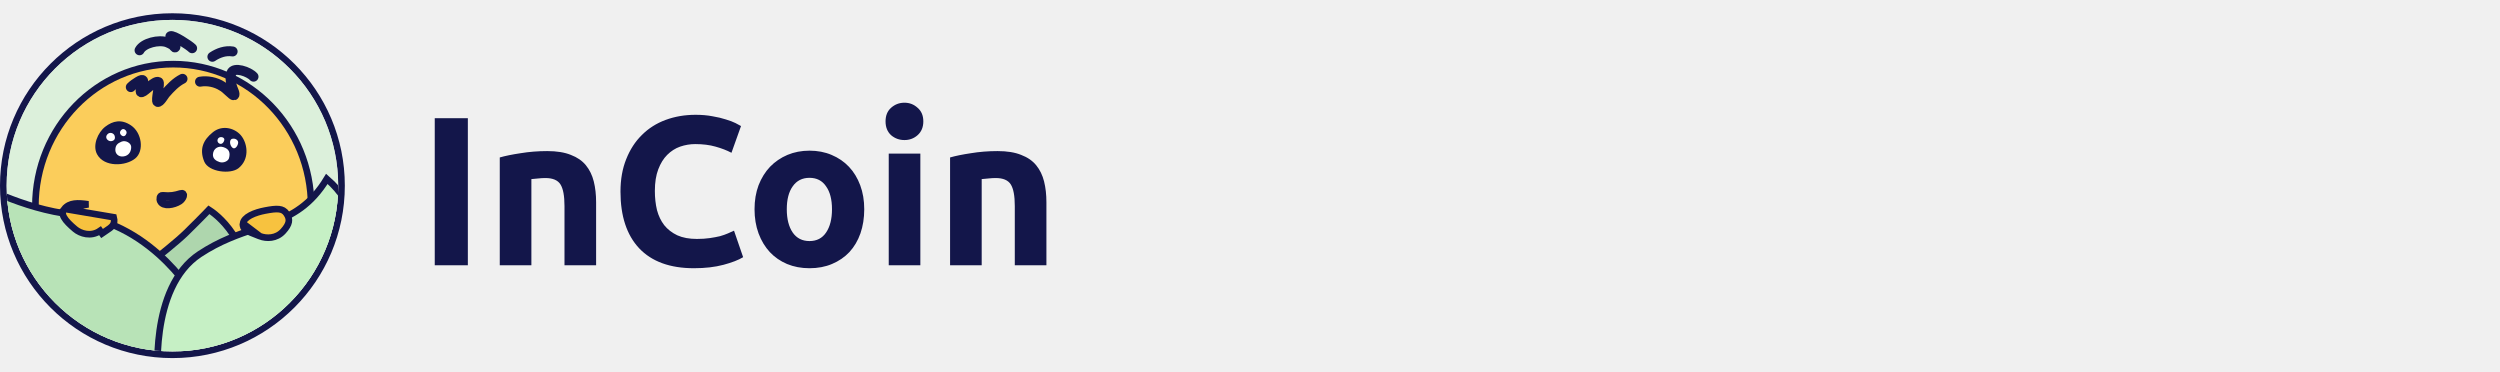
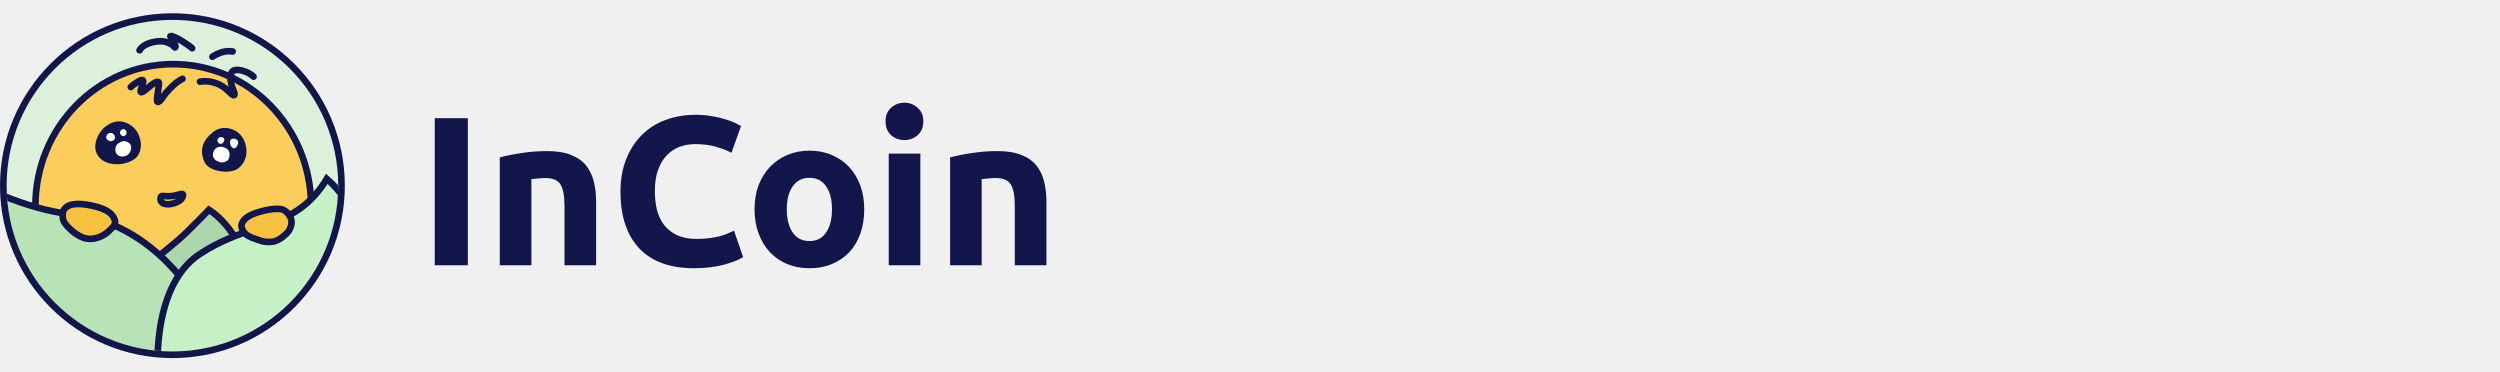
<svg xmlns="http://www.w3.org/2000/svg" width="377" height="56" viewBox="0 0 377 56" fill="none">
-   <circle cx="26" cy="28" r="25.5" fill="#D9D9D9" stroke="#13164A" />
-   <g clip-path="url(#clip0_1805_4540)">
+   <g clip-path="url(#clip0_1717_11789)">
    <path d="M1 28C1 14.193 12.193 3 26 3C39.807 3 51 14.193 51 28C51 41.807 39.807 53 26 53C12.193 53 1 41.807 1 28Z" fill="#DCF0DB" />
-     <mask id="mask0_1805_4540" style="mask-type:luminance" maskUnits="userSpaceOnUse" x="1" y="3" width="50" height="50">
+     <mask id="mask0_1717_11789" style="mask-type:luminance" maskUnits="userSpaceOnUse" x="1" y="3" width="50" height="50">
      <path d="M1 28C1 14.193 12.193 3 26 3C39.807 3 51 14.193 51 28C51 41.807 39.807 53 26 53C12.193 53 1 41.807 1 28Z" fill="white" />
    </mask>
-     <g mask="url(#mask0_1805_4540)">
-       <path d="M5.336 31.109C5.336 19.256 14.658 9.673 26.126 9.673C37.594 9.673 46.917 19.256 46.917 31.109C46.917 42.961 37.594 52.544 26.126 52.544C14.658 52.544 5.336 42.961 5.336 31.109Z" fill="#FBCD5B" stroke="#13164A" />
-       <path d="M19.765 18.914C21.385 20.011 21.786 22.756 20.386 23.9C18.954 25.07 15.704 25.251 14.635 23.256C13.919 21.92 14.755 19.963 15.876 19.104C16.997 18.245 18.286 17.911 19.765 18.914Z" fill="#13164A" />
-       <path d="M30.794 24.353C31.441 25.949 34.772 26.33 35.976 25.356C37.585 24.055 37.372 21.878 36.496 20.625C35.621 19.37 33.611 18.734 32.123 19.92C30.65 21.095 30.03 22.468 30.794 24.353Z" fill="#13164A" />
-       <path d="M18.333 21.358C18.946 21.107 19.757 21.561 19.782 22.133C19.807 22.705 19.524 23.511 18.559 23.599C17.883 23.661 17.369 23.203 17.393 22.556C17.418 21.909 17.719 21.61 18.333 21.358Z" fill="white" />
-       <path d="M18.289 19.595C18.64 19.253 19.044 19.648 19.086 19.921C19.128 20.194 18.865 20.604 18.55 20.53C18.235 20.457 17.86 20.014 18.289 19.595Z" fill="white" />
-       <path d="M16.199 20.247C16.555 19.86 17.165 20.058 17.291 20.488C17.417 20.919 17.259 21.213 16.787 21.286C16.314 21.36 15.705 20.782 16.199 20.247Z" fill="white" />
-       <path d="M32.113 23.236C32.19 22.388 32.93 21.956 33.678 22.186C34.602 22.469 34.748 23.067 34.529 23.866C34.413 24.286 33.709 24.633 33.121 24.444C32.591 24.273 32.05 23.939 32.113 23.236Z" fill="white" />
-       <path d="M34.97 20.947C35.4 20.796 35.904 21.073 35.915 21.482C35.925 21.892 35.463 22.658 35.033 22.259C34.602 21.86 34.581 21.083 34.97 20.947Z" fill="white" />
-       <path d="M32.974 20.8C33.284 20.529 33.92 20.716 33.825 21.125C33.731 21.535 33.416 21.829 33.069 21.64C32.722 21.451 32.722 21.02 32.974 20.8Z" fill="white" />
-       <path d="M19.724 13.137C20.052 12.809 20.442 12.543 20.838 12.302C22.618 11.218 20.611 14.1 21.395 13.904C21.89 13.78 23.351 12.095 23.903 12.371C24.192 12.515 23.434 15.201 23.764 15.367C24.076 15.522 24.788 14.296 24.948 14.113C25.682 13.274 26.513 12.39 27.525 11.884" stroke="#13164A" stroke-width="1.5" stroke-miterlimit="10" stroke-linecap="round" stroke-linejoin="round" />
-       <path d="M30.161 12.32C31.273 12.123 32.555 12.384 33.501 13C34.126 13.313 35.052 14.445 35.277 14.376C35.552 14.29 35.109 13.411 35.056 13.262C34.817 12.592 34.647 11.72 34.889 11.012C35.233 10.002 37.563 10.812 38.232 11.563" stroke="#13164A" stroke-width="1.5" stroke-miterlimit="10" stroke-linecap="round" stroke-linejoin="round" />
-       <path d="M21.043 7.584C21.622 6.485 23.968 5.916 25.214 6.386C25.439 6.471 25.813 6.655 26.023 6.789C26.173 6.885 26.334 7.271 26.438 7.127C26.619 6.878 25.872 5.821 25.748 5.599C25.723 5.555 25.66 5.48 25.704 5.457C26.117 5.242 28.589 6.875 28.973 7.275" stroke="#13164A" stroke-width="1.5" stroke-miterlimit="10" stroke-linecap="round" stroke-linejoin="round" />
-       <path d="M32.027 8.563C32.922 7.965 34.004 7.583 35.083 7.761" stroke="#13164A" stroke-width="1.5" stroke-miterlimit="10" stroke-linecap="round" stroke-linejoin="round" />
-       <path d="M27.231 29.266C26.412 29.523 25.727 29.673 24.522 29.55C24.188 29.515 24.115 30.003 24.262 30.31C24.64 31.101 26.172 30.843 27.049 30.28C27.575 29.941 27.917 29.05 27.231 29.266Z" stroke="#13164A" stroke-width="1.2" stroke-miterlimit="10" stroke-linecap="round" stroke-linejoin="round" />
-       <path d="M17.978 43.193C18.174 43.047 18.413 42.867 18.688 42.661C19.48 42.066 20.564 41.245 21.732 40.343C24.058 38.545 26.747 36.398 28.103 35.065C29.438 33.755 30.357 32.824 30.942 32.221C31.186 31.969 31.373 31.774 31.507 31.632C31.639 31.716 31.806 31.829 32.002 31.973C32.515 32.351 33.218 32.946 33.965 33.801C35.454 35.508 37.121 38.264 37.772 42.444C38.084 44.451 37.57 45.803 36.681 46.743C35.769 47.708 34.41 48.295 32.944 48.635C31.485 48.974 29.976 49.056 28.822 49.052C28.247 49.05 27.766 49.026 27.428 49.003C27.26 48.992 27.128 48.98 27.039 48.972C27.032 48.971 27.025 48.971 27.018 48.97L17.978 43.193Z" fill="#AED6AD" stroke="#13164A" />
-       <path d="M29.548 45.06C29.64 45.213 29.711 45.334 29.759 45.419L28.321 55.349L3.18 51.917L-2.791 28.032C-2.715 28.07 -2.634 28.111 -2.55 28.152C-1.762 28.543 -0.634 29.07 0.733 29.624C3.463 30.729 7.164 31.944 11.012 32.358C17.25 33.029 21.953 36.317 25.111 39.462C26.688 41.034 27.873 42.563 28.662 43.699C29.057 44.267 29.352 44.735 29.548 45.06Z" fill="#B8E3B7" stroke="#13164A" />
-       <path d="M48.562 54.378C48.501 54.495 48.449 54.595 48.407 54.675L23.832 57.136C23.83 57.099 23.827 57.059 23.824 57.018C23.797 56.62 23.766 56.042 23.754 55.332C23.73 53.911 23.782 51.964 24.081 49.856C24.684 45.611 26.273 40.852 30.121 38.315C33.159 36.313 35.945 35.367 38.558 34.479C39.37 34.203 40.164 33.933 40.945 33.639C44.107 32.447 46.92 30.88 49.288 26.974C51.638 29.017 52.596 30.929 53.068 32.78C53.322 33.776 53.438 34.765 53.545 35.782C53.554 35.864 53.562 35.947 53.571 36.029C53.669 36.96 53.769 37.918 53.977 38.881C54.167 39.764 53.955 41.187 53.458 42.911C52.969 44.607 52.233 46.505 51.464 48.288C50.696 50.069 49.9 51.725 49.296 52.937C48.994 53.542 48.74 54.036 48.562 54.378Z" fill="#C6F0C5" stroke="#13164A" />
-       <path d="M9.711 31.499L9.711 31.499C9.526 31.726 9.461 31.927 9.456 32.109C9.451 32.3 9.51 32.52 9.656 32.78C9.957 33.317 10.556 33.901 11.324 34.549L11.324 34.549C12.134 35.231 13.72 35.76 15.098 34.798C15.098 34.798 15.098 34.798 15.098 34.798L15.384 35.208C15.574 35.075 15.757 34.956 15.928 34.844C16.84 34.25 17.441 33.857 17.146 32.761L9.711 31.499ZM9.711 31.499C10.489 30.541 11.736 30.579 13.31 30.811L9.711 31.499ZM9.324 31.184L9.323 31.184L9.324 31.184Z" fill="#F7C23F" stroke="#13164A" />
-       <path d="M39.192 35.619L39.192 35.619C40.183 36.001 41.663 36.003 42.692 34.879C43.2 34.324 43.461 33.868 43.539 33.467C43.612 33.09 43.535 32.697 43.215 32.224L43.215 32.224C42.918 31.784 42.556 31.598 42.065 31.543C41.531 31.484 40.866 31.582 39.992 31.747L39.992 31.747C39.256 31.885 38.421 32.12 37.761 32.47C37.084 32.83 36.711 33.244 36.651 33.689L39.192 35.619ZM39.192 35.619C39.09 35.579 38.991 35.541 38.895 35.505M39.192 35.619L38.895 35.505M38.895 35.505C38.078 35.191 37.492 34.966 37.099 34.69M38.895 35.505L37.099 34.69M37.099 34.69C36.894 34.546 36.777 34.41 36.712 34.273M37.099 34.69L36.712 34.273M36.712 34.273C36.648 34.139 36.614 33.959 36.651 33.689L36.712 34.273Z" fill="#F7C23F" stroke="#13164A" />
+     <g mask="url(#mask0_1717_11789)">
+       <path d="M5.335 31.109C5.335 19.256 14.657 9.673 26.125 9.673C37.594 9.673 46.916 19.256 46.916 31.109C46.916 42.961 37.594 52.544 26.125 52.544C14.657 52.544 5.335 42.961 5.335 31.109Z" fill="#FBCD5B" stroke="#13164A" />
+       <path d="M19.765 18.914C21.385 20.011 21.786 22.756 20.386 23.9C18.954 25.07 15.704 25.251 14.635 23.256C13.919 21.92 14.755 19.963 15.876 19.105C16.997 18.245 18.286 17.912 19.765 18.914Z" fill="#13164A" />
+       <path d="M30.793 24.353C31.44 25.949 34.771 26.33 35.975 25.356C37.584 24.055 37.371 21.878 36.495 20.625C35.62 19.37 33.61 18.734 32.123 19.92C30.649 21.095 30.029 22.468 30.793 24.353Z" fill="#13164A" />
+       <path d="M18.332 21.358C18.946 21.107 19.757 21.561 19.782 22.133C19.806 22.705 19.523 23.511 18.558 23.599C17.882 23.661 17.368 23.203 17.393 22.556C17.418 21.909 17.719 21.61 18.332 21.358Z" fill="white" />
+       <path d="M18.288 19.595C18.639 19.253 19.044 19.648 19.085 19.921C19.128 20.194 18.865 20.604 18.55 20.53C18.235 20.457 17.859 20.014 18.288 19.595Z" fill="white" />
+       <path d="M16.198 20.247C16.554 19.86 17.164 20.058 17.29 20.488C17.416 20.919 17.258 21.213 16.786 21.287C16.313 21.36 15.704 20.782 16.198 20.247Z" fill="white" />
+       <path d="M32.113 23.236C32.19 22.388 32.93 21.956 33.678 22.186C34.602 22.469 34.748 23.067 34.529 23.866C34.413 24.286 33.71 24.633 33.121 24.444C32.591 24.273 32.05 23.939 32.113 23.236Z" fill="white" />
+       <path d="M34.969 20.947C35.4 20.796 35.904 21.073 35.914 21.482C35.925 21.892 35.463 22.658 35.032 22.259C34.602 21.86 34.581 21.083 34.969 20.947Z" fill="white" />
+       <path d="M32.974 20.8C33.284 20.529 33.919 20.716 33.825 21.125C33.73 21.535 33.415 21.829 33.069 21.64C32.722 21.451 32.722 21.02 32.974 20.8Z" fill="white" />
+       <path d="M19.723 13.137C20.052 12.809 20.441 12.543 20.838 12.302C22.617 11.218 20.611 14.1 21.395 13.904C21.889 13.78 23.351 12.095 23.902 12.371C24.191 12.515 23.433 15.202 23.763 15.367C24.075 15.522 24.787 14.296 24.947 14.113C25.681 13.274 26.512 12.39 27.525 11.884" stroke="#13164A" stroke-miterlimit="10" stroke-linecap="round" stroke-linejoin="round" />
+       <path d="M30.161 12.32C31.272 12.123 32.554 12.384 33.5 13C34.125 13.313 35.052 14.445 35.276 14.376C35.552 14.29 35.109 13.411 35.056 13.262C34.816 12.592 34.647 11.72 34.888 11.012C35.233 10.002 37.563 10.812 38.232 11.563" stroke="#13164A" stroke-miterlimit="10" stroke-linecap="round" stroke-linejoin="round" />
+       <path d="M21.043 7.584C21.622 6.485 23.967 5.916 25.213 6.386C25.439 6.471 25.812 6.655 26.022 6.789C26.173 6.885 26.333 7.271 26.438 7.127C26.618 6.878 25.872 5.821 25.747 5.599C25.723 5.555 25.659 5.48 25.703 5.457C26.116 5.242 28.588 6.875 28.972 7.275" stroke="#13164A" stroke-miterlimit="10" stroke-linecap="round" stroke-linejoin="round" />
+       <path d="M32.027 8.563C32.922 7.965 34.004 7.583 35.082 7.761" stroke="#13164A" stroke-miterlimit="10" stroke-linecap="round" stroke-linejoin="round" />
+       <path d="M27.231 29.266C26.412 29.524 25.727 29.673 24.522 29.55C24.188 29.515 24.115 30.003 24.262 30.31C24.64 31.101 26.172 30.844 27.049 30.28C27.575 29.941 27.917 29.05 27.231 29.266Z" stroke="#13164A" stroke-miterlimit="10" stroke-linecap="round" stroke-linejoin="round" />
+       <path d="M17.977 43.193C18.173 43.047 18.413 42.867 18.688 42.661C19.48 42.066 20.564 41.245 21.732 40.343C24.058 38.545 26.746 36.398 28.103 35.065C29.437 33.755 30.356 32.824 30.942 32.221C31.186 31.969 31.372 31.774 31.507 31.632C31.638 31.716 31.806 31.829 32.002 31.973C32.514 32.351 33.218 32.946 33.964 33.801C35.453 35.508 37.121 38.264 37.771 42.444C38.083 44.451 37.569 45.803 36.68 46.743C35.769 47.708 34.409 48.295 32.943 48.635C31.485 48.974 29.975 49.056 28.822 49.052C28.247 49.05 27.765 49.026 27.428 49.003C27.259 48.992 27.127 48.98 27.038 48.972C27.031 48.971 27.024 48.971 27.018 48.97L17.977 43.193Z" fill="#AED6AD" stroke="#13164A" />
+       <path d="M29.547 45.06C29.64 45.213 29.71 45.334 29.758 45.419L28.32 55.349L3.18 51.917L-2.792 28.032C-2.715 28.07 -2.635 28.111 -2.551 28.152C-1.763 28.543 -0.634 29.07 0.733 29.624C3.462 30.729 7.163 31.944 11.012 32.358C17.25 33.029 21.953 36.317 25.11 39.462C26.687 41.034 27.872 42.563 28.662 43.699C29.056 44.267 29.352 44.735 29.547 45.06Z" fill="#B8E3B7" stroke="#13164A" />
+       <path d="M48.561 54.378C48.5 54.495 48.448 54.595 48.406 54.675L23.832 57.136C23.829 57.099 23.826 57.059 23.824 57.018C23.796 56.62 23.765 56.042 23.754 55.332C23.73 53.911 23.781 51.964 24.081 49.856C24.684 45.611 26.272 40.852 30.121 38.315C33.158 36.313 35.945 35.367 38.557 34.479C39.369 34.203 40.164 33.933 40.944 33.639C44.106 32.447 46.92 30.88 49.287 26.974C51.638 29.017 52.595 30.929 53.067 32.78C53.321 33.776 53.437 34.765 53.545 35.782C53.553 35.864 53.562 35.947 53.571 36.029C53.668 36.96 53.769 37.918 53.977 38.881C54.167 39.764 53.955 41.187 53.458 42.911C52.968 44.607 52.232 46.505 51.464 48.288C50.696 50.069 49.9 51.725 49.295 52.937C48.993 53.542 48.739 54.036 48.561 54.378Z" fill="#C6F0C5" stroke="#13164A" />
    </g>
+     <path d="M9.454 32.487L9.454 32.489C9.469 32.693 9.418 32.917 9.629 33.398C9.858 33.921 11.523 35.787 13.167 35.992C14.811 36.198 16.084 35.154 16.326 34.931C16.569 34.709 17.168 34.127 17.252 33.916C17.411 33.514 17.382 33.332 17.252 33.036C17.122 32.74 16.789 31.449 13.051 30.865C9.321 30.283 9.439 32.241 9.454 32.487Z" fill="#F7C23F" stroke="#13164A" />
+     <path d="M38.386 32.193C36.972 32.713 36.488 33.425 36.422 33.966C36.392 34.209 36.447 34.653 36.952 35.206C37.457 35.76 38.774 36.112 39.37 36.324C39.967 36.536 40.886 36.521 41.39 36.395C41.894 36.269 42.649 35.792 43.26 35.171C43.87 34.551 44.056 33.66 43.93 33.156C43.804 32.652 43.351 31.903 42.67 31.616C41.989 31.329 40.155 31.543 38.386 32.193Z" fill="#F7C23F" stroke="#13164A" />
  </g>
+   <circle cx="26" cy="28" r="25.5" stroke="#13164A" />
  <path d="M65.56 17.824H70.552V40H65.56V17.824ZM75.365 23.744C76.176 23.509 77.221 23.296 78.501 23.104C79.781 22.891 81.125 22.784 82.533 22.784C83.962 22.784 85.146 22.976 86.085 23.36C87.045 23.723 87.802 24.245 88.357 24.928C88.912 25.611 89.306 26.421 89.541 27.36C89.776 28.299 89.893 29.344 89.893 30.496V40H85.125V31.072C85.125 29.536 84.922 28.448 84.517 27.808C84.112 27.168 83.354 26.848 82.245 26.848C81.904 26.848 81.541 26.869 81.157 26.912C80.773 26.933 80.432 26.965 80.133 27.008V40H75.365V23.744ZM104.641 40.448C101.035 40.448 98.283 39.445 96.385 37.44C94.507 35.435 93.569 32.587 93.569 28.896C93.569 27.061 93.857 25.429 94.433 24C95.009 22.549 95.798 21.333 96.801 20.352C97.803 19.349 98.998 18.592 100.385 18.08C101.771 17.568 103.275 17.312 104.897 17.312C105.835 17.312 106.689 17.387 107.457 17.536C108.225 17.664 108.897 17.824 109.473 18.016C110.049 18.187 110.529 18.368 110.913 18.56C111.297 18.752 111.574 18.901 111.745 19.008L110.305 23.04C109.622 22.677 108.822 22.368 107.905 22.112C107.009 21.856 105.985 21.728 104.833 21.728C104.065 21.728 103.307 21.856 102.561 22.112C101.835 22.368 101.185 22.784 100.609 23.36C100.054 23.915 99.606 24.64 99.265 25.536C98.923 26.432 98.753 27.52 98.753 28.8C98.753 29.824 98.859 30.784 99.073 31.68C99.307 32.555 99.67 33.312 100.161 33.952C100.673 34.592 101.334 35.104 102.145 35.488C102.955 35.851 103.937 36.032 105.089 36.032C105.814 36.032 106.465 35.989 107.041 35.904C107.617 35.819 108.129 35.723 108.577 35.616C109.025 35.488 109.419 35.349 109.761 35.2C110.102 35.051 110.411 34.912 110.689 34.784L112.065 38.784C111.361 39.211 110.369 39.595 109.089 39.936C107.809 40.277 106.326 40.448 104.641 40.448ZM130.328 31.552C130.328 32.875 130.136 34.091 129.752 35.2C129.368 36.288 128.813 37.227 128.088 38.016C127.362 38.784 126.488 39.381 125.464 39.808C124.461 40.235 123.33 40.448 122.072 40.448C120.834 40.448 119.704 40.235 118.68 39.808C117.677 39.381 116.813 38.784 116.088 38.016C115.362 37.227 114.797 36.288 114.392 35.2C113.986 34.091 113.784 32.875 113.784 31.552C113.784 30.229 113.986 29.024 114.392 27.936C114.818 26.848 115.394 25.92 116.12 25.152C116.866 24.384 117.741 23.787 118.744 23.36C119.768 22.933 120.877 22.72 122.072 22.72C123.288 22.72 124.397 22.933 125.4 23.36C126.424 23.787 127.298 24.384 128.024 25.152C128.749 25.92 129.314 26.848 129.72 27.936C130.125 29.024 130.328 30.229 130.328 31.552ZM125.464 31.552C125.464 30.08 125.165 28.928 124.568 28.096C123.992 27.243 123.16 26.816 122.072 26.816C120.984 26.816 120.141 27.243 119.544 28.096C118.946 28.928 118.648 30.08 118.648 31.552C118.648 33.024 118.946 34.197 119.544 35.072C120.141 35.925 120.984 36.352 122.072 36.352C123.16 36.352 123.992 35.925 124.568 35.072C125.165 34.197 125.464 33.024 125.464 31.552ZM138.789 40H134.021V23.168H138.789V40ZM139.237 18.304C139.237 19.179 138.949 19.872 138.373 20.384C137.819 20.875 137.157 21.12 136.389 21.12C135.621 21.12 134.949 20.875 134.373 20.384C133.819 19.872 133.541 19.179 133.541 18.304C133.541 17.429 133.819 16.747 134.373 16.256C134.949 15.744 135.621 15.488 136.389 15.488C137.157 15.488 137.819 15.744 138.373 16.256C138.949 16.747 139.237 17.429 139.237 18.304ZM143.271 23.744C144.082 23.509 145.127 23.296 146.407 23.104C147.687 22.891 149.031 22.784 150.439 22.784C151.869 22.784 153.053 22.976 153.991 23.36C154.951 23.723 155.709 24.245 156.263 24.928C156.818 25.611 157.213 26.421 157.447 27.36C157.682 28.299 157.799 29.344 157.799 30.496V40H153.031V31.072C153.031 29.536 152.829 28.448 152.423 27.808C152.018 27.168 151.261 26.848 150.151 26.848C149.81 26.848 149.447 26.869 149.063 26.912C148.679 26.933 148.338 26.965 148.039 27.008V40H143.271V23.744Z" fill="#13164A" />
  <defs>
-     <clipPath id="clip0_1805_4540">
+     <clipPath id="clip0_1717_11789">
      <rect width="50" height="50" fill="white" transform="translate(1 3)" />
    </clipPath>
  </defs>
</svg>
